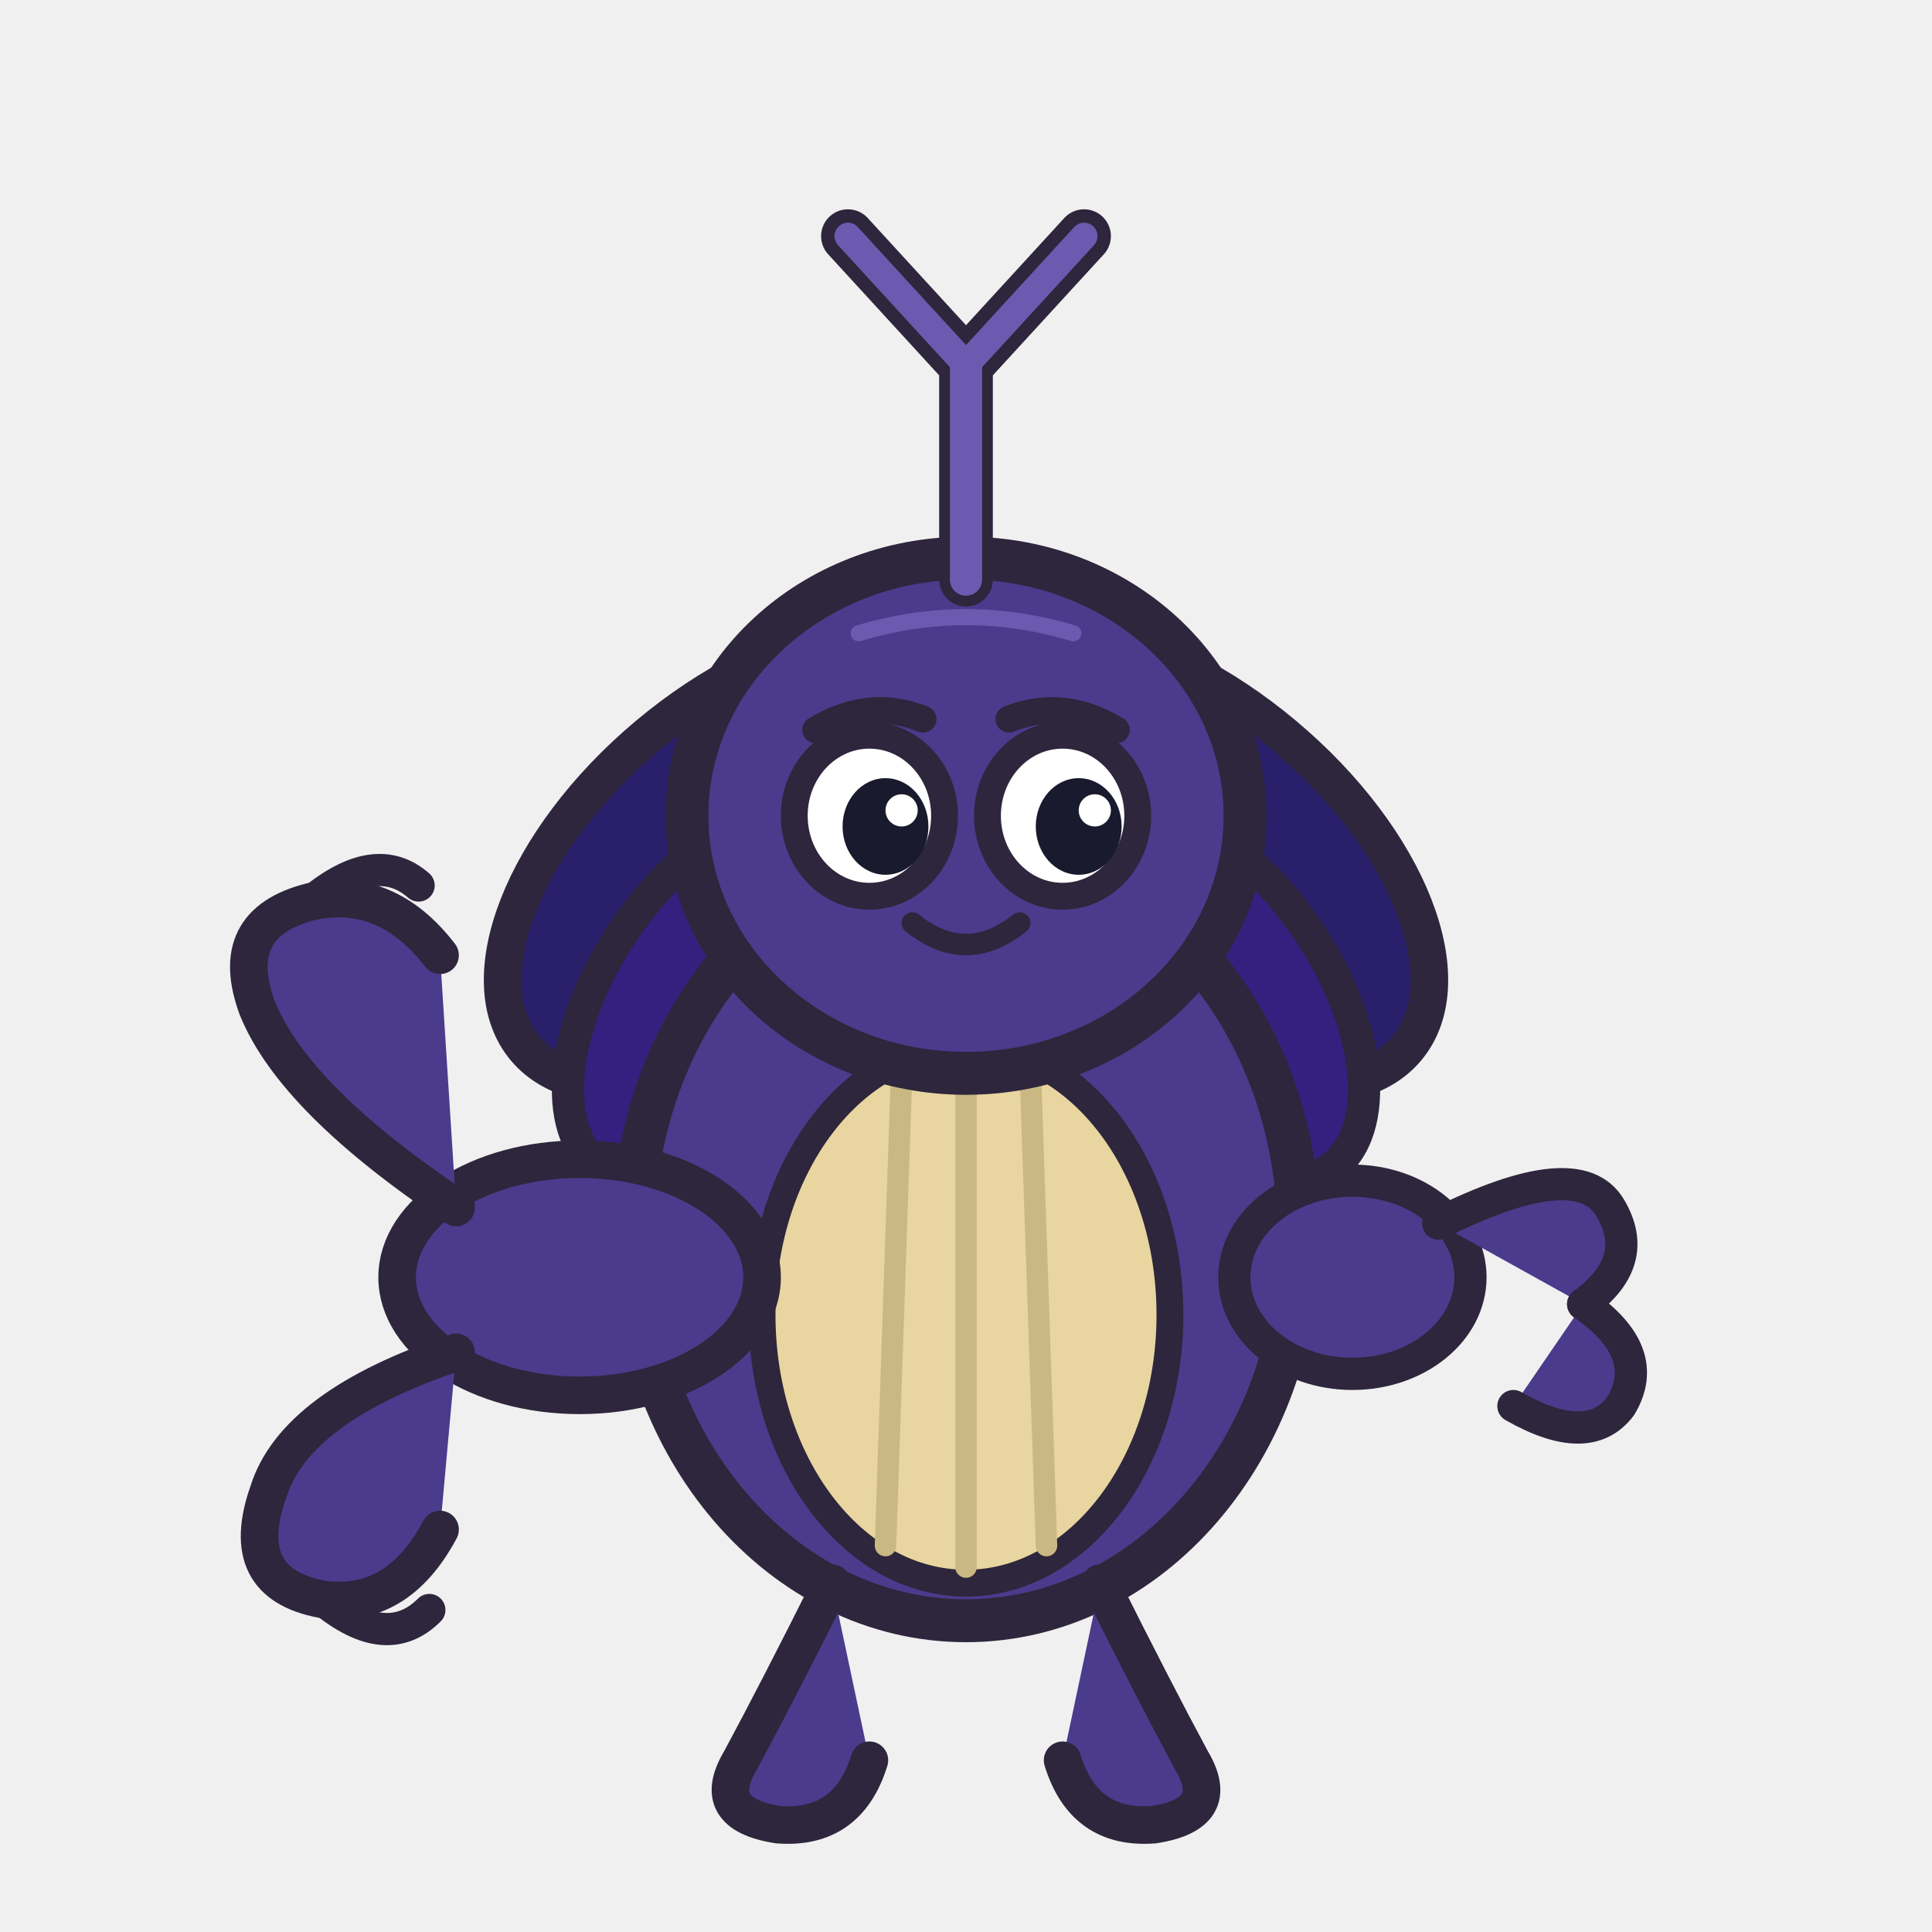
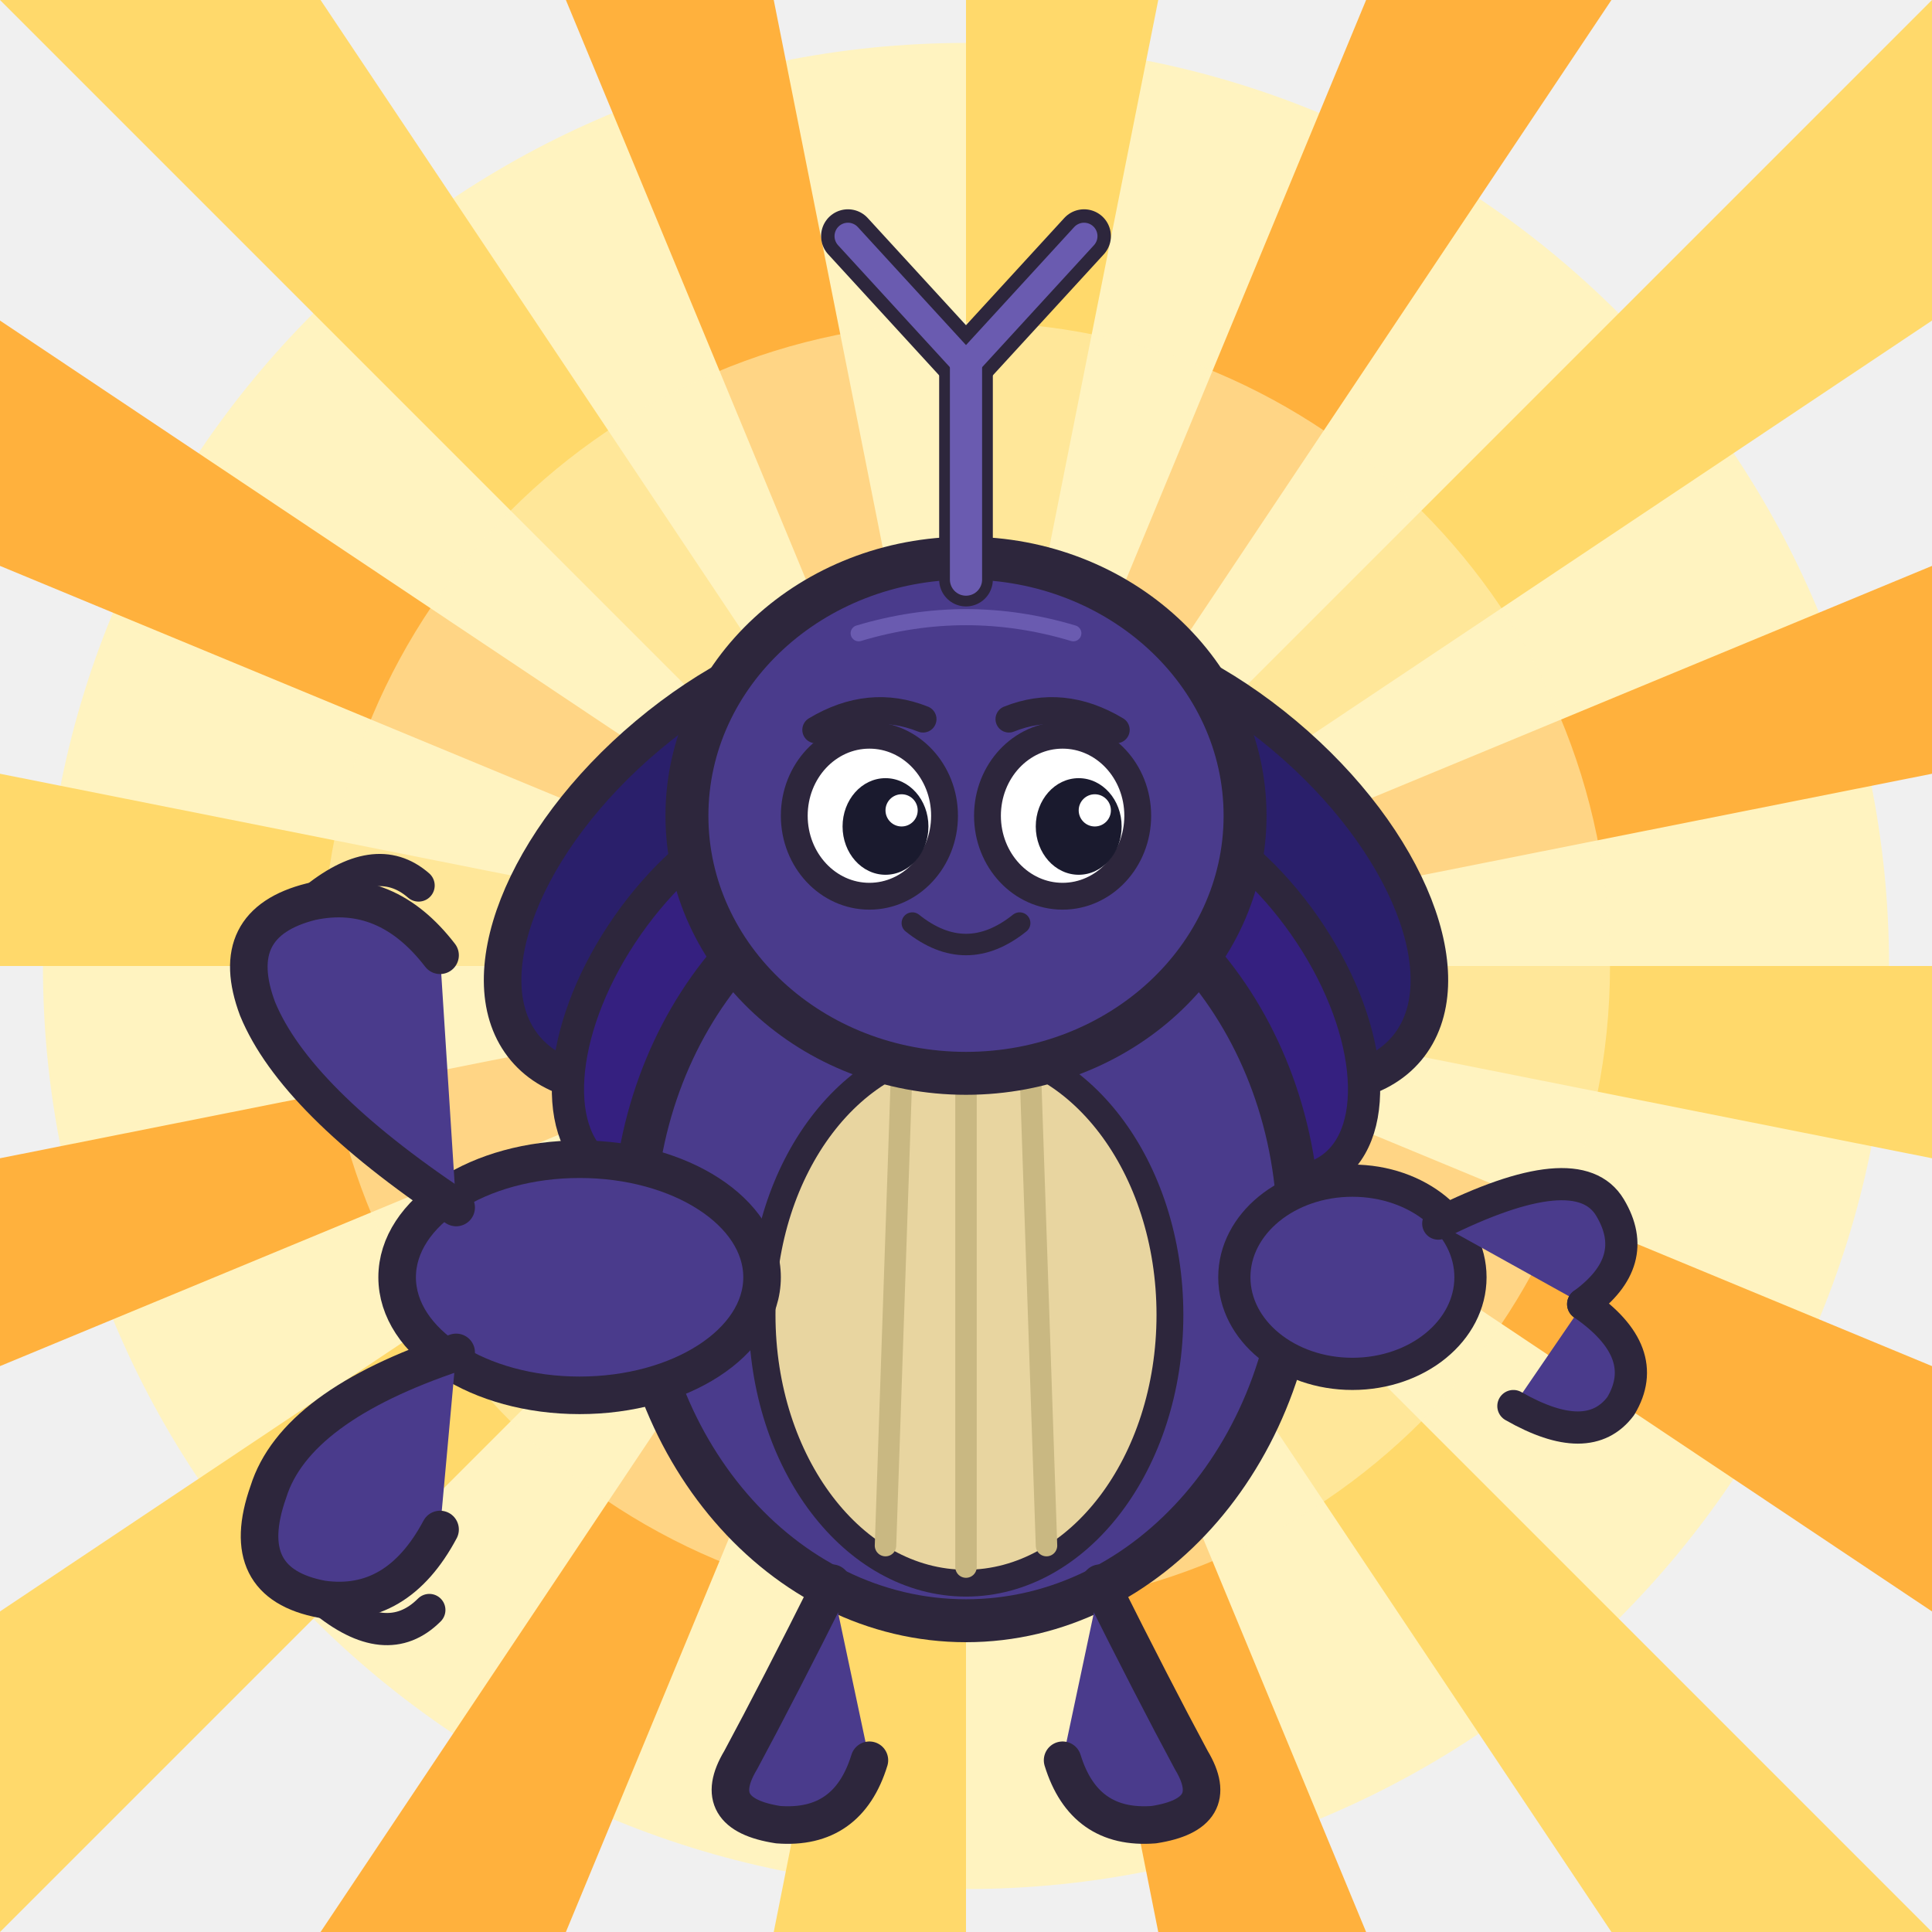
<svg xmlns="http://www.w3.org/2000/svg" viewBox="0 0 360 360">
+   <g id="mega-burst">
+     <circle cx="180" cy="180" r="172" fill="#fff3c0" />
+     <polygon points="180,180 450.0,180.0 444.8,232.7" fill="#ffd96b" />
+     <polygon points="180,180 429.4,283.3 404.5,330.0" fill="#ffb13d" />
+     <polygon points="180,180 370.9,370.9 330.0,404.5" fill="#ffd96b" />
+     <polygon points="180,180 283.3,429.4 232.7,444.8" fill="#ffb13d" />
+     <polygon points="180,180 180.0,450.0 127.3,444.8" fill="#ffd96b" />
+     <polygon points="180,180 76.7,429.4 30.0,404.5" fill="#ffb13d" />
+     <polygon points="180,180 -10.9,370.9 -44.5,330.0" fill="#ffd96b" />
+     <polygon points="180,180 -69.4,283.3 -84.8,232.7" fill="#ffb13d" />
+     <polygon points="180,180 -90.0,180.0 -84.8,127.3" fill="#ffd96b" />
+     <polygon points="180,180 -69.4,76.7 -44.5,30.0" fill="#ffb13d" />
+     <polygon points="180,180 -10.9,-10.9 30.0,-44.5" fill="#ffd96b" />
+     <polygon points="180,180 76.7,-69.4 127.3,-84.8" fill="#ffb13d" />
+     <polygon points="180,180 180.0,-90.0 232.7,-84.8" fill="#ffd96b" />
+     <polygon points="180,180 283.3,-69.4 330.0,-44.5" fill="#ffb13d" />
+     <polygon points="180,180 370.9,-10.9 404.5,30.0" fill="#ffd96b" />
+     <polygon points="180,180 429.4,76.7 444.8,127.3" fill="#ffb13d" />
+     <circle cx="180" cy="180" r="120" fill="#fff3c0" opacity="0.55" />
+   </g>
  <ellipse cx="140" cy="160" rx="55" ry="30" fill="#2a1f6b" stroke="#2d263c" stroke-width="7" stroke-linejoin="round" transform="rotate(-40 140 160)" />
  <ellipse cx="220" cy="160" rx="55" ry="30" fill="#2a1f6b" stroke="#2d263c" stroke-width="7" stroke-linejoin="round" transform="rotate(40 220 160)" />
  <ellipse cx="135" cy="185" rx="40" ry="22" fill="#352080" stroke="#2d263c" stroke-width="6" stroke-linejoin="round" transform="rotate(-55 135 185)" />
  <ellipse cx="225" cy="185" rx="40" ry="22" fill="#352080" stroke="#2d263c" stroke-width="6" stroke-linejoin="round" transform="rotate(55 225 185)" />
  <ellipse cx="180" cy="230" rx="62" ry="72" fill="#4a3b8c" stroke="#2d263c" stroke-width="8" stroke-linejoin="round" />
  <ellipse cx="180" cy="245" rx="38" ry="50" fill="#e8d5a0" stroke="#2d263c" stroke-width="5" stroke-linejoin="round" />
  <line x1="168" y1="200" x2="165" y2="288" stroke="#c9b882" stroke-width="4" stroke-linecap="round" />
  <line x1="180" y1="197" x2="180" y2="292" stroke="#c9b882" stroke-width="4" stroke-linecap="round" />
  <line x1="192" y1="200" x2="195" y2="288" stroke="#c9b882" stroke-width="4" stroke-linecap="round" />
  <ellipse cx="108" cy="238" rx="34" ry="22" fill="#4a3b8c" stroke="#2d263c" stroke-width="7" stroke-linejoin="round" />
  <path d="M85 225 Q55 205 48 188 Q42 172 58 168 Q72 165 82 178" fill="#4a3b8c" stroke="#2d263c" stroke-width="7" stroke-linejoin="round" stroke-linecap="round" />
  <path d="M85 252 Q55 262 50 278 Q44 295 60 298 Q74 300 82 285" fill="#4a3b8c" stroke="#2d263c" stroke-width="7" stroke-linejoin="round" stroke-linecap="round" />
  <path d="M58 168 Q70 158 78 165" fill="none" stroke="#2d263c" stroke-width="6" stroke-linecap="round" />
  <path d="M60 298 Q72 308 80 300" fill="none" stroke="#2d263c" stroke-width="6" stroke-linecap="round" />
  <ellipse cx="252" cy="238" rx="22" ry="18" fill="#4a3b8c" stroke="#2d263c" stroke-width="6" stroke-linejoin="round" />
  <path d="M268 228 Q294 215 300 225 Q306 235 295 243" fill="#4a3b8c" stroke="#2d263c" stroke-width="6" stroke-linejoin="round" stroke-linecap="round" />
  <path d="M295 243 Q308 252 302 262 Q296 270 282 262" fill="#4a3b8c" stroke="#2d263c" stroke-width="6" stroke-linejoin="round" stroke-linecap="round" />
  <path d="M155 295 Q145 315 138 328 Q132 338 145 340 Q158 341 162 328" fill="#4a3b8c" stroke="#2d263c" stroke-width="7" stroke-linejoin="round" stroke-linecap="round" />
  <path d="M205 295 Q215 315 222 328 Q228 338 215 340 Q202 341 198 328" fill="#4a3b8c" stroke="#2d263c" stroke-width="7" stroke-linejoin="round" stroke-linecap="round" />
  <ellipse cx="180" cy="152" rx="52" ry="48" fill="#4a3b8c" stroke="#2d263c" stroke-width="8" stroke-linejoin="round" />
  <path d="M180 108 L180 68" stroke="#2d263c" stroke-width="10" stroke-linecap="round" fill="none" />
  <path d="M180 68 L158 44" stroke="#2d263c" stroke-width="10" stroke-linecap="round" fill="none" />
  <path d="M180 68 L202 44" stroke="#2d263c" stroke-width="10" stroke-linecap="round" fill="none" />
  <path d="M180 108 L180 68" stroke="#6a5bb0" stroke-width="6" stroke-linecap="round" fill="none" />
  <path d="M180 68 L158 44" stroke="#6a5bb0" stroke-width="5" stroke-linecap="round" fill="none" />
  <path d="M180 68 L202 44" stroke="#6a5bb0" stroke-width="5" stroke-linecap="round" fill="none" />
  <ellipse cx="162" cy="152" rx="14" ry="15" fill="white" stroke="#2d263c" stroke-width="5" />
  <ellipse cx="198" cy="152" rx="14" ry="15" fill="white" stroke="#2d263c" stroke-width="5" />
  <ellipse cx="165" cy="154" rx="8" ry="9" fill="#1a1a2e" />
  <ellipse cx="201" cy="154" rx="8" ry="9" fill="#1a1a2e" />
  <ellipse cx="168" cy="151" rx="3" ry="3" fill="white" />
  <ellipse cx="204" cy="151" rx="3" ry="3" fill="white" />
  <path d="M152 136 Q162 130 172 134" stroke="#2d263c" stroke-width="5" stroke-linecap="round" fill="none" />
  <path d="M188 134 Q198 130 208 136" stroke="#2d263c" stroke-width="5" stroke-linecap="round" fill="none" />
  <path d="M170 172 Q180 180 190 172" stroke="#2d263c" stroke-width="4" stroke-linecap="round" fill="none" />
  <path d="M160 118 Q180 112 200 118" stroke="#6a5bb0" stroke-width="3" stroke-linecap="round" fill="none" />
</svg>
